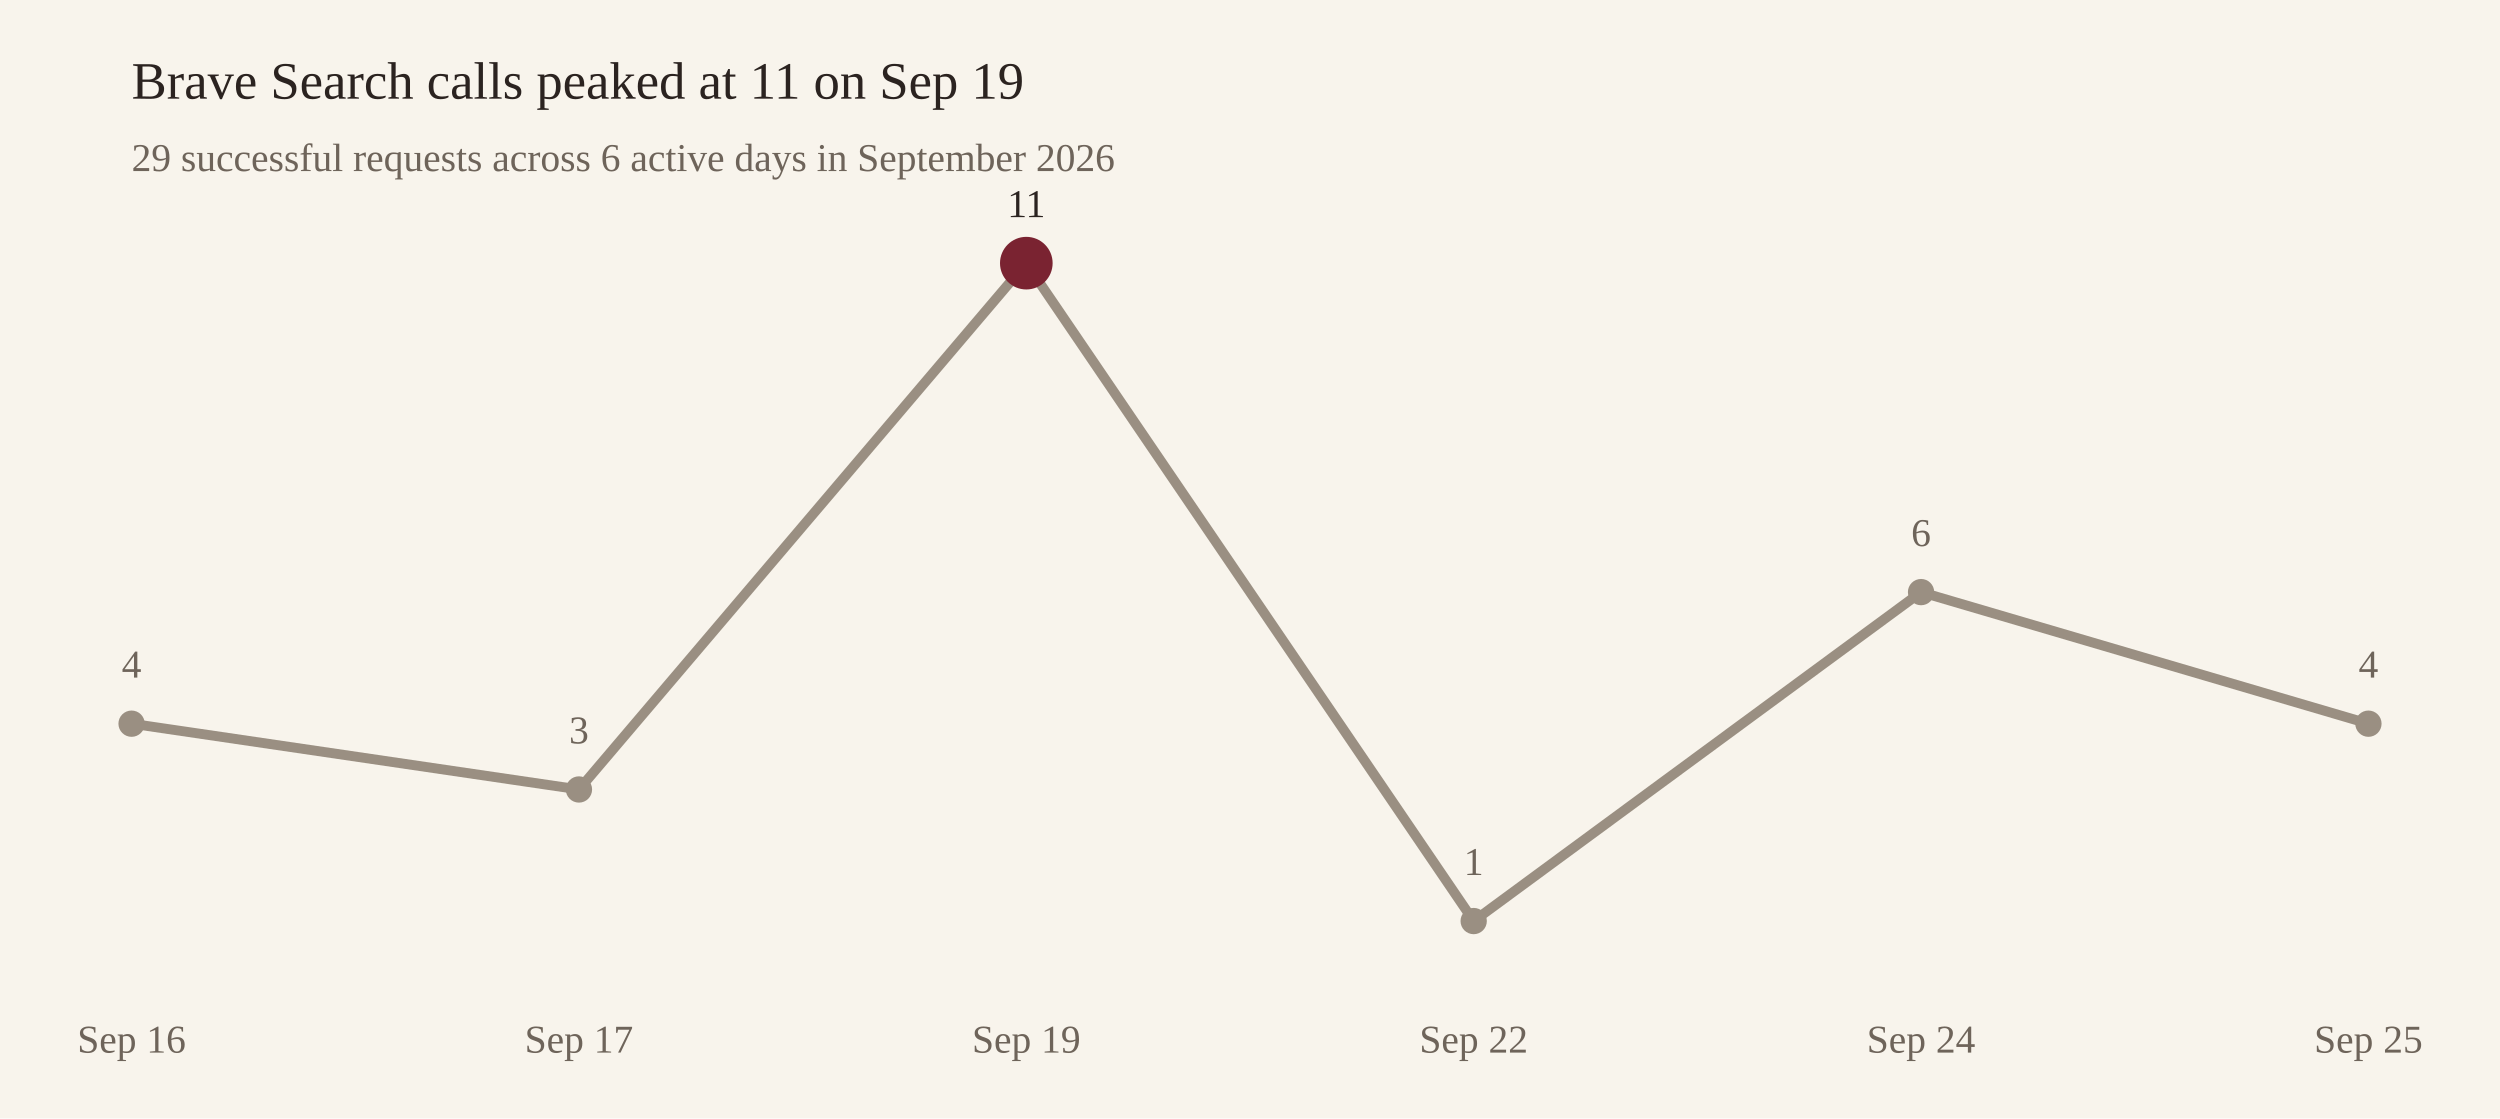
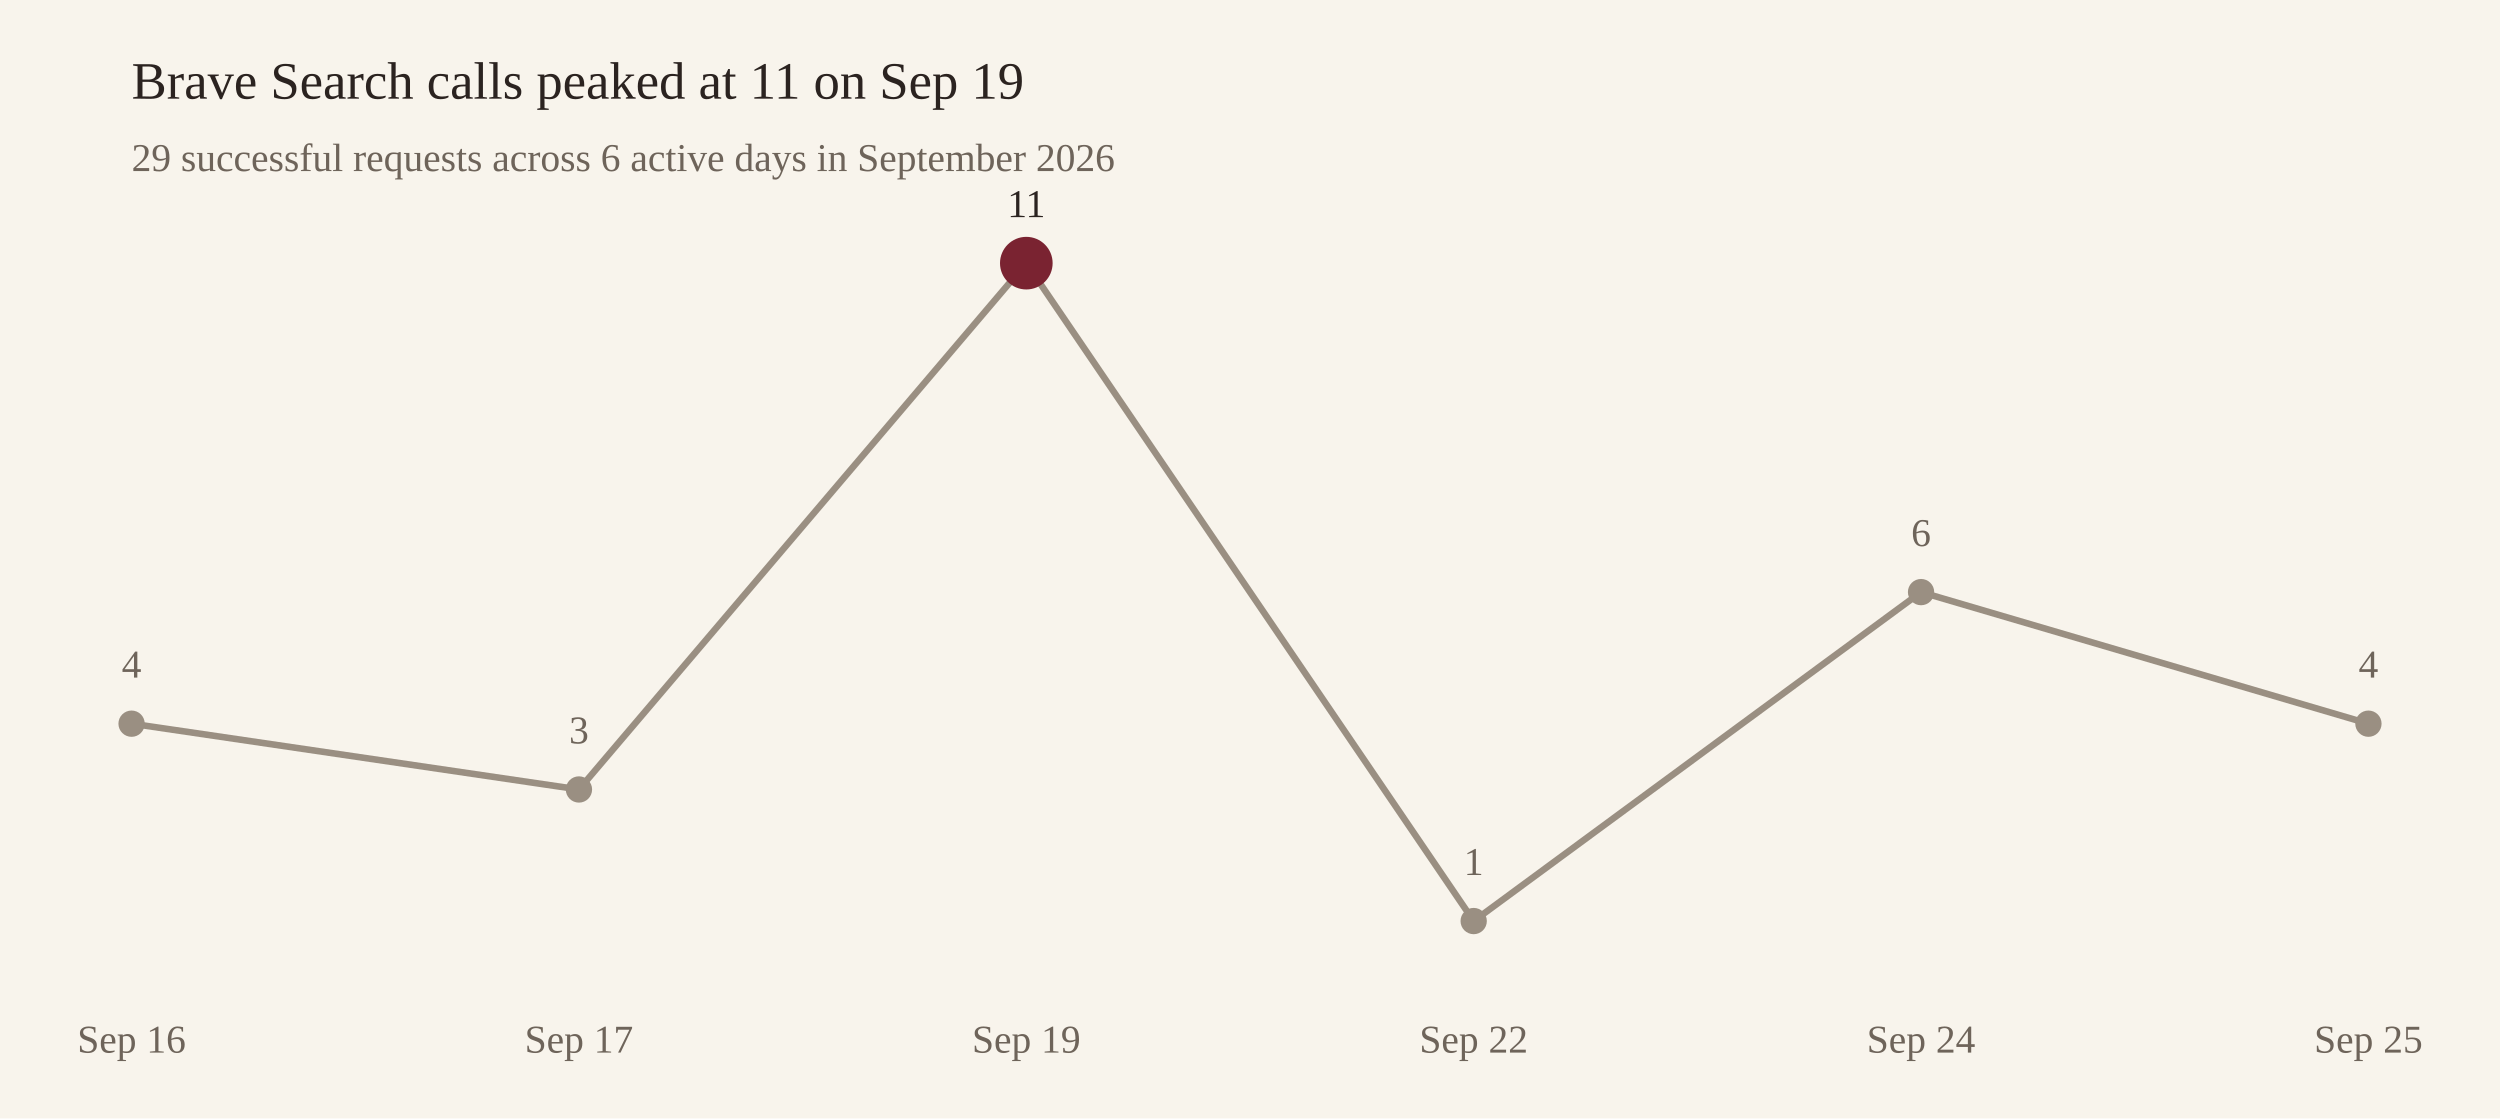
<svg xmlns="http://www.w3.org/2000/svg" width="760" height="340" font-family="Georgia, 'Times New Roman', serif" viewBox="0 0 760 340" role="img" aria-label="Brave Search requests by day, September 2026" font-size="12">
  <rect width="100%" height="100%" fill="#F8F4EC" />
  <text x="40" y="30" font-size="16" fill="#2B2320">Brave Search calls peaked at 11 on Sep 19</text>
  <text x="40" y="52" fill="#6E645A">29 successful requests across 6 active days in September 2026</text>
-   <path d="M 40 220 L 176 240 L 312 80 L 448 280 L 584 180 L 720 220" fill="none" stroke="#9A8F82" stroke-width="3" stroke-linecap="round" />
+   <path d="M 40 220 L 176 240 L 312 80 L 448 280 L 584 180 L 720 220" fill="none" stroke="#9A8F82" stroke-width="2" stroke-linecap="round" />
  <g>
    <circle cx="40" cy="220" r="4" fill="#9A8F82" />
    <circle cx="176" cy="240" r="4" fill="#9A8F82" />
    <circle cx="312" cy="80" r="8" fill="#7A2331" />
    <circle cx="448" cy="280" r="4" fill="#9A8F82" />
    <circle cx="584" cy="180" r="4" fill="#9A8F82" />
    <circle cx="720" cy="220" r="4" fill="#9A8F82" />
  </g>
  <g>
    <text x="40" y="206" text-anchor="middle" fill="#6E645A">4</text>
    <text x="176" y="226" text-anchor="middle" fill="#6E645A">3</text>
    <text x="312" y="66" text-anchor="middle" fill="#2B2320">11</text>
    <text x="448" y="266" text-anchor="middle" fill="#6E645A">1</text>
    <text x="584" y="166" text-anchor="middle" fill="#6E645A">6</text>
    <text x="720" y="206" text-anchor="middle" fill="#6E645A">4</text>
  </g>
  <g>
    <text x="40" y="320" text-anchor="middle" fill="#6E645A">Sep 16</text>
    <text x="176" y="320" text-anchor="middle" fill="#6E645A">Sep 17</text>
    <text x="312" y="320" text-anchor="middle" fill="#6E645A">Sep 19</text>
    <text x="448" y="320" text-anchor="middle" fill="#6E645A">Sep 22</text>
    <text x="584" y="320" text-anchor="middle" fill="#6E645A">Sep 24</text>
    <text x="720" y="320" text-anchor="middle" fill="#6E645A">Sep 25</text>
  </g>
</svg>
